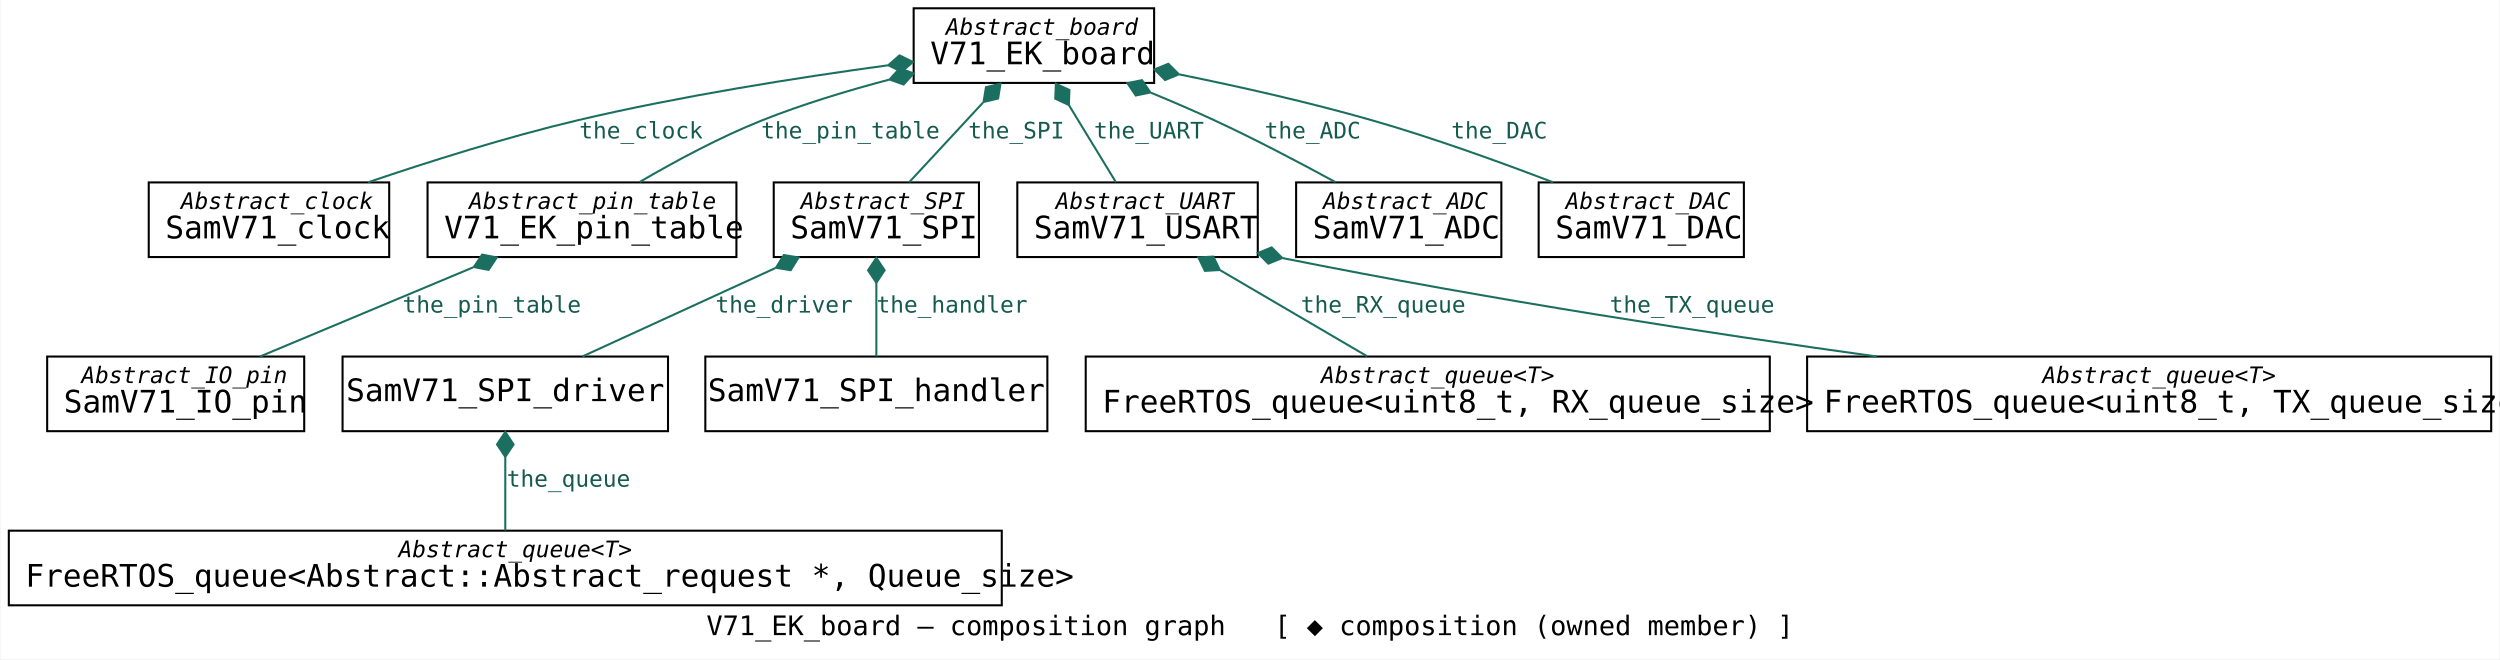
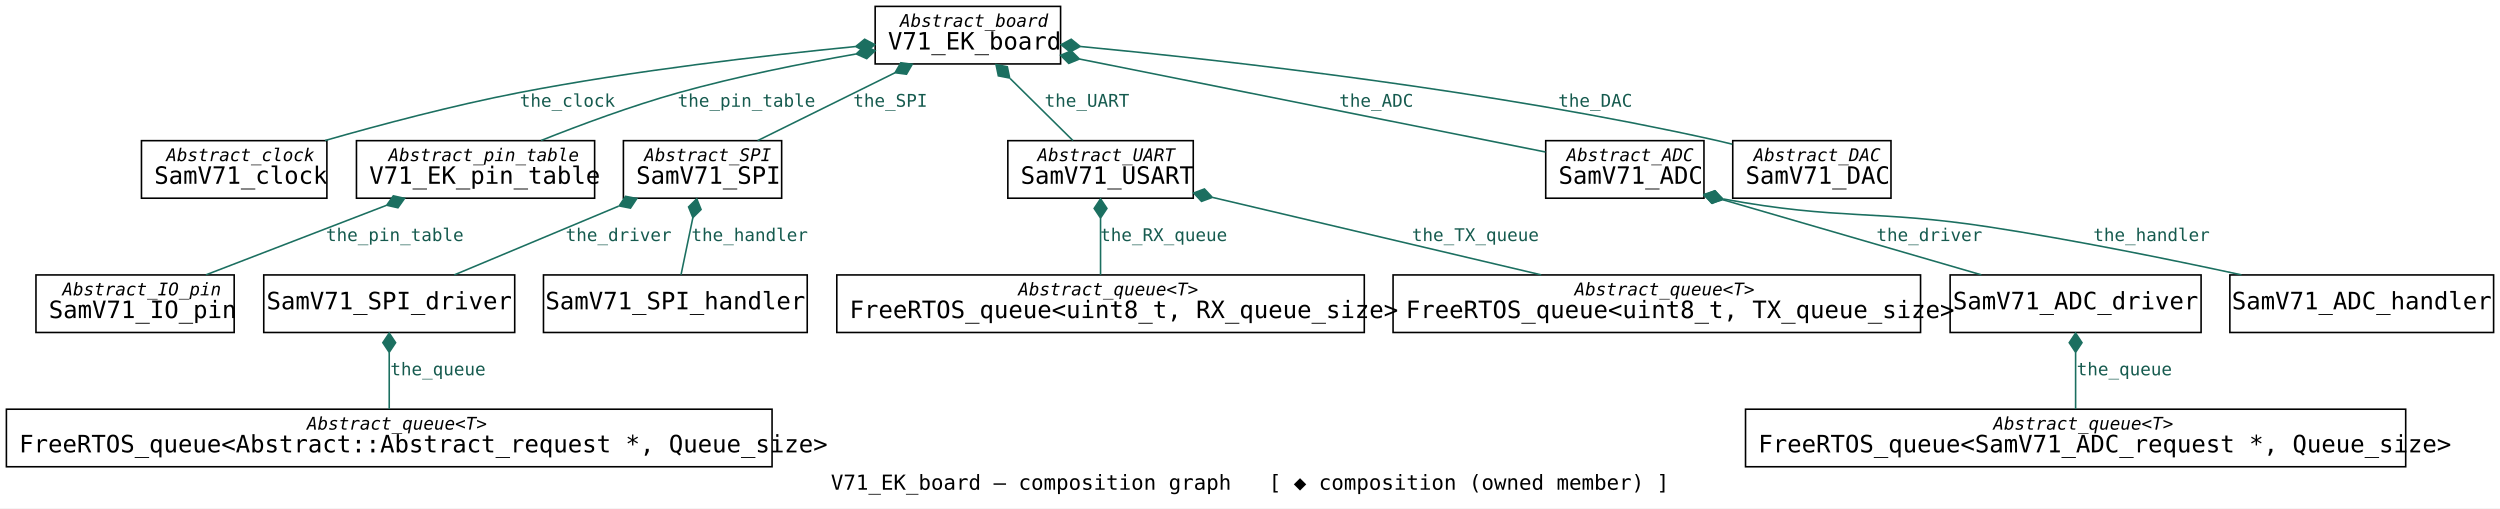
- <svg xmlns="http://www.w3.org/2000/svg" width="1206pt" height="318pt" viewBox="0.00 0.00 1205.50 318.00">
+ <svg xmlns="http://www.w3.org/2000/svg" width="1564pt" height="318pt" viewBox="0.00 0.00 1564.00 318.00">
  <g id="graph0" class="graph" transform="scale(1 1) rotate(0) translate(4 314)">
-     <polygon fill="white" stroke="transparent" points="-4,4 -4,-314 1201.5,-314 1201.5,4 -4,4" />
-     <text text-anchor="middle" x="598.75" y="-7.6" font-family="Consolas" font-size="13.00">V71_EK_board — composition graph   [ ◆ composition (owned member) ]</text>
+     <polygon fill="white" stroke="transparent" points="-4,4 -4,-314 1560,-314 1560,4 -4,4" />
+     <text text-anchor="middle" x="778" y="-7.6" font-family="Consolas" font-size="13.00">V71_EK_board — composition graph   [ ◆ composition (owned member) ]</text>
    <g id="node1" class="node">
-       <polygon fill="none" stroke="black" points="552.5,-310 436.5,-310 436.5,-274 552.5,-274 552.5,-310" />
-       <text text-anchor="start" x="452" y="-297.2" font-family="Consolas" font-style="italic" font-size="11.00">Abstract_board</text>
-       <text text-anchor="start" x="444.5" y="-283" font-family="Consolas" font-size="15.00">V71_EK_board</text>
+       <polygon fill="none" stroke="black" points="659.5,-310 543.5,-310 543.5,-274 659.5,-274 659.5,-310" />
+       <text text-anchor="start" x="559" y="-297.2" font-family="Consolas" font-style="italic" font-size="11.00">Abstract_board</text>
+       <text text-anchor="start" x="551.5" y="-283" font-family="Consolas" font-size="15.00">V71_EK_board</text>
    </g>
    <g id="node2" class="node">
-       <polygon fill="none" stroke="black" points="183.5,-226 67.5,-226 67.5,-190 183.5,-190 183.5,-226" />
-       <text text-anchor="start" x="83" y="-213.2" font-family="Consolas" font-style="italic" font-size="11.00">Abstract_clock</text>
-       <text text-anchor="start" x="75.5" y="-199" font-family="Consolas" font-size="15.00">SamV71_clock</text>
+       <polygon fill="none" stroke="black" points="200.5,-226 84.5,-226 84.5,-190 200.5,-190 200.5,-226" />
+       <text text-anchor="start" x="100" y="-213.2" font-family="Consolas" font-style="italic" font-size="11.00">Abstract_clock</text>
+       <text text-anchor="start" x="92.5" y="-199" font-family="Consolas" font-size="15.00">SamV71_clock</text>
    </g>
    <g id="edge1" class="edge">
-       <path fill="none" stroke="#1b6f60" d="M423.98,-282.48C380.56,-276.57 323.94,-267.66 274.5,-256 240.18,-247.9 202.29,-235.91 173.31,-226.07" />
-       <polygon fill="#1b6f60" stroke="#1b6f60" points="424.25,-282.52 430.72,-279.35 436.14,-284.11 429.67,-287.28 424.25,-282.52" />
-       <text text-anchor="middle" x="305" y="-247.2" font-family="Consolas" font-size="11.00" fill="#155a4e"> the_clock</text>
+       <path fill="none" stroke="#1b6f60" d="M531.15,-284.88C474.06,-279.28 391.66,-269.76 320.5,-256 279.55,-248.08 234.09,-236.02 199.37,-226.1" />
+       <polygon fill="#1b6f60" stroke="#1b6f60" points="531.34,-284.9 537.7,-281.49 543.29,-286.05 536.93,-289.46 531.34,-284.9" />
+       <text text-anchor="middle" x="351" y="-247.2" font-family="Consolas" font-size="11.00" fill="#155a4e"> the_clock</text>
    </g>
    <g id="node3" class="node">
-       <polygon fill="none" stroke="black" points="351,-226 202,-226 202,-190 351,-190 351,-226" />
-       <text text-anchor="start" x="222" y="-213.2" font-family="Consolas" font-style="italic" font-size="11.00">Abstract_pin_table</text>
-       <text text-anchor="start" x="210" y="-199" font-family="Consolas" font-size="15.00">V71_EK_pin_table</text>
+       <polygon fill="none" stroke="black" points="368,-226 219,-226 219,-190 368,-190 368,-226" />
+       <text text-anchor="start" x="239" y="-213.2" font-family="Consolas" font-style="italic" font-size="11.00">Abstract_pin_table</text>
+       <text text-anchor="start" x="227" y="-199" font-family="Consolas" font-size="15.00">V71_EK_pin_table</text>
    </g>
    <g id="edge2" class="edge">
-       <path fill="none" stroke="#1b6f60" d="M424.58,-275.56C404.55,-270.27 382.89,-263.7 363.5,-256 342.92,-247.82 320.99,-235.95 304.29,-226.19" />
-       <polygon fill="#1b6f60" stroke="#1b6f60" points="424.86,-275.63 431.67,-273.24 436.49,-278.6 429.69,-280.99 424.86,-275.63" />
-       <text text-anchor="middle" x="406" y="-247.2" font-family="Consolas" font-size="11.00" fill="#155a4e"> the_pin_table</text>
+       <path fill="none" stroke="#1b6f60" d="M531.36,-280.19C497.55,-274.28 456.6,-266.1 420.5,-256 391.18,-247.8 359.02,-235.87 334.41,-226.08" />
+       <polygon fill="#1b6f60" stroke="#1b6f60" points="531.64,-280.24 538.23,-277.31 543.47,-282.26 536.88,-285.19 531.64,-280.24" />
+       <text text-anchor="middle" x="463" y="-247.2" font-family="Consolas" font-size="11.00" fill="#155a4e"> the_pin_table</text>
    </g>
    <g id="node4" class="node">
-       <polygon fill="none" stroke="black" points="468,-226 369,-226 369,-190 468,-190 468,-226" />
-       <text text-anchor="start" x="382" y="-213.2" font-family="Consolas" font-style="italic" font-size="11.00">Abstract_SPI</text>
-       <text text-anchor="start" x="377" y="-199" font-family="Consolas" font-size="15.00">SamV71_SPI</text>
+       <polygon fill="none" stroke="black" points="485,-226 386,-226 386,-190 485,-190 485,-226" />
+       <text text-anchor="start" x="399" y="-213.2" font-family="Consolas" font-style="italic" font-size="11.00">Abstract_SPI</text>
+       <text text-anchor="start" x="394" y="-199" font-family="Consolas" font-size="15.00">SamV71_SPI</text>
    </g>
    <g id="edge3" class="edge">
-       <path fill="none" stroke="#1b6f60" d="M469.92,-264.48C458.24,-251.88 444.62,-237.18 434.33,-226.08" />
-       <polygon fill="#1b6f60" stroke="#1b6f60" points="470.23,-264.81 477.24,-266.49 478.38,-273.61 471.37,-271.93 470.23,-264.81" />
-       <text text-anchor="middle" x="486" y="-247.2" font-family="Consolas" font-size="11.00" fill="#155a4e"> the_SPI</text>
+       <path fill="none" stroke="#1b6f60" d="M555.91,-268.48C528.77,-255.07 494.87,-238.33 469.97,-226.03" />
+       <polygon fill="#1b6f60" stroke="#1b6f60" points="555.94,-268.5 563.09,-267.57 566.7,-273.81 559.55,-274.74 555.94,-268.5" />
+       <text text-anchor="middle" x="553" y="-247.2" font-family="Consolas" font-size="11.00" fill="#155a4e"> the_SPI</text>
    </g>
    <g id="node5" class="node">
-       <polygon fill="none" stroke="black" points="602.5,-226 486.5,-226 486.5,-190 602.5,-190 602.5,-226" />
-       <text text-anchor="start" x="505" y="-213.2" font-family="Consolas" font-style="italic" font-size="11.00">Abstract_UART</text>
-       <text text-anchor="start" x="494.5" y="-199" font-family="Consolas" font-size="15.00">SamV71_USART</text>
+       <polygon fill="none" stroke="black" points="742.5,-226 626.5,-226 626.5,-190 742.5,-190 742.5,-226" />
+       <text text-anchor="start" x="645" y="-213.2" font-family="Consolas" font-style="italic" font-size="11.00">Abstract_UART</text>
+       <text text-anchor="start" x="634.5" y="-199" font-family="Consolas" font-size="15.00">SamV71_USART</text>
    </g>
    <g id="edge4" class="edge">
-       <path fill="none" stroke="#1b6f60" d="M511.35,-263.36C518.88,-251.01 527.51,-236.86 534.08,-226.08" />
-       <polygon fill="#1b6f60" stroke="#1b6f60" points="511.35,-263.36 511.64,-270.57 505.1,-273.61 504.81,-266.4 511.35,-263.36" />
-       <text text-anchor="middle" x="550" y="-247.2" font-family="Consolas" font-size="11.00" fill="#155a4e"> the_UART</text>
+       <path fill="none" stroke="#1b6f60" d="M627.97,-264.85C640.81,-252.16 655.86,-237.29 667.21,-226.08" />
+       <polygon fill="#1b6f60" stroke="#1b6f60" points="627.64,-265.18 626.18,-272.24 619.1,-273.61 620.56,-266.55 627.64,-265.18" />
+       <text text-anchor="middle" x="676" y="-247.2" font-family="Consolas" font-size="11.00" fill="#155a4e"> the_UART</text>
    </g>
    <g id="node6" class="node">
-       <polygon fill="none" stroke="black" points="720,-226 621,-226 621,-190 720,-190 720,-226" />
-       <text text-anchor="start" x="634" y="-213.2" font-family="Consolas" font-style="italic" font-size="11.00">Abstract_ADC</text>
-       <text text-anchor="start" x="629" y="-199" font-family="Consolas" font-size="15.00">SamV71_ADC</text>
+       <polygon fill="none" stroke="black" points="1062,-226 963,-226 963,-190 1062,-190 1062,-226" />
+       <text text-anchor="start" x="976" y="-213.2" font-family="Consolas" font-style="italic" font-size="11.00">Abstract_ADC</text>
+       <text text-anchor="start" x="971" y="-199" font-family="Consolas" font-size="15.00">SamV71_ADC</text>
    </g>
    <g id="edge5" class="edge">
-       <path fill="none" stroke="#1b6f60" d="M550.97,-269.27C561.21,-265.05 571.73,-260.53 581.5,-256 601.32,-246.81 623,-235.39 640,-226.11" />
-       <polygon fill="#1b6f60" stroke="#1b6f60" points="550.71,-269.38 546.65,-275.34 539.59,-273.89 543.64,-267.93 550.71,-269.38" />
-       <text text-anchor="middle" x="629" y="-247.2" font-family="Consolas" font-size="11.00" fill="#155a4e"> the_ADC</text>
+       <path fill="none" stroke="#1b6f60" d="M671.33,-277.07C754.13,-260.55 890.06,-233.43 962.83,-218.91" />
+       <polygon fill="#1b6f60" stroke="#1b6f60" points="671.28,-277.08 666.18,-282.17 659.51,-279.43 664.62,-274.33 671.28,-277.08" />
+       <text text-anchor="middle" x="857" y="-247.2" font-family="Consolas" font-size="11.00" fill="#155a4e"> the_ADC</text>
    </g>
    <g id="node7" class="node">
-       <polygon fill="none" stroke="black" points="837,-226 738,-226 738,-190 837,-190 837,-226" />
-       <text text-anchor="start" x="751" y="-213.2" font-family="Consolas" font-style="italic" font-size="11.00">Abstract_DAC</text>
-       <text text-anchor="start" x="746" y="-199" font-family="Consolas" font-size="15.00">SamV71_DAC</text>
+       <polygon fill="none" stroke="black" points="1179,-226 1080,-226 1080,-190 1179,-190 1179,-226" />
+       <text text-anchor="start" x="1093" y="-213.2" font-family="Consolas" font-style="italic" font-size="11.00">Abstract_DAC</text>
+       <text text-anchor="start" x="1088" y="-199" font-family="Consolas" font-size="15.00">SamV71_DAC</text>
    </g>
    <g id="edge6" class="edge">
-       <path fill="none" stroke="#1b6f60" d="M564.77,-278.08C593.71,-272.2 627.43,-264.62 657.5,-256 687.14,-247.5 719.78,-235.69 744.94,-226.04" />
-       <polygon fill="#1b6f60" stroke="#1b6f60" points="564.45,-278.14 559.35,-283.24 552.68,-280.49 557.78,-275.4 564.45,-278.14" />
-       <text text-anchor="middle" x="719" y="-247.2" font-family="Consolas" font-size="11.00" fill="#155a4e"> the_DAC</text>
+       <path fill="none" stroke="#1b6f60" d="M671.79,-284.93C764.08,-276.12 930.79,-257.34 1070.5,-226 1073.52,-225.32 1076.61,-224.58 1079.71,-223.8" />
+       <polygon fill="#1b6f60" stroke="#1b6f60" points="671.76,-284.93 666.16,-289.47 659.82,-286.05 665.42,-281.51 671.76,-284.93" />
+       <text text-anchor="middle" x="994" y="-247.2" font-family="Consolas" font-size="11.00" fill="#155a4e"> the_DAC</text>
    </g>
    <g id="node8" class="node">
      <polygon fill="none" stroke="black" points="142.5,-142 18.5,-142 18.5,-106 142.5,-106 142.5,-142" />
      <text text-anchor="start" x="35" y="-129.2" font-family="Consolas" font-style="italic" font-size="11.00">Abstract_IO_pin</text>
      <text text-anchor="start" x="26.5" y="-115" font-family="Consolas" font-size="15.00">SamV71_IO_pin</text>
    </g>
    <g id="edge7" class="edge">
-       <path fill="none" stroke="#1b6f60" d="M223.95,-185.01C191.69,-171.52 151,-154.49 121.2,-142.03" />
-       <polygon fill="#1b6f60" stroke="#1b6f60" points="224.34,-185.18 231.42,-183.8 235.41,-189.81 228.33,-191.18 224.34,-185.18" />
-       <text text-anchor="middle" x="233" y="-163.2" font-family="Consolas" font-size="11.00" fill="#155a4e"> the_pin_table</text>
+       <path fill="none" stroke="#1b6f60" d="M237.57,-185.47C202.37,-171.92 157.57,-154.67 124.84,-142.07" />
+       <polygon fill="#1b6f60" stroke="#1b6f60" points="237.91,-185.6 244.95,-184.02 249.11,-189.91 242.07,-191.49 237.91,-185.6" />
+       <text text-anchor="middle" x="243" y="-163.2" font-family="Consolas" font-size="11.00" fill="#155a4e"> the_pin_table</text>
    </g>
    <g id="node9" class="node">
      <polygon fill="none" stroke="black" points="318,-142 161,-142 161,-106 318,-106 318,-142" />
      <text text-anchor="middle" x="239.5" y="-120.5" font-family="Consolas" font-size="15.00">SamV71_SPI_driver</text>
    </g>
    <g id="edge8" class="edge">
-       <path fill="none" stroke="#1b6f60" d="M369.73,-184.66C340.39,-171.22 303.64,-154.38 276.67,-142.03" />
-       <polygon fill="#1b6f60" stroke="#1b6f60" points="370.07,-184.81 377.19,-183.67 380.98,-189.81 373.85,-190.95 370.07,-184.81" />
-       <text text-anchor="middle" x="374" y="-163.2" font-family="Consolas" font-size="11.00" fill="#155a4e"> the_driver</text>
+       <path fill="none" stroke="#1b6f60" d="M382.95,-185.01C350.69,-171.52 310,-154.49 280.2,-142.03" />
+       <polygon fill="#1b6f60" stroke="#1b6f60" points="383.34,-185.18 390.42,-183.8 394.41,-189.81 387.33,-191.18 383.34,-185.18" />
+       <text text-anchor="middle" x="383" y="-163.2" font-family="Consolas" font-size="11.00" fill="#155a4e"> the_driver</text>
    </g>
    <g id="node10" class="node">
      <polygon fill="none" stroke="black" points="501,-142 336,-142 336,-106 501,-106 501,-142" />
      <text text-anchor="middle" x="418.5" y="-120.5" font-family="Consolas" font-size="15.00">SamV71_SPI_handler</text>
    </g>
    <g id="edge9" class="edge">
-       <path fill="none" stroke="#1b6f60" d="M418.5,-177.48C418.5,-165.59 418.5,-152.31 418.5,-142.08" />
-       <polygon fill="#1b6f60" stroke="#1b6f60" points="418.5,-177.61 422.5,-183.61 418.5,-189.61 414.5,-183.61 418.5,-177.61" />
-       <text text-anchor="middle" x="455" y="-163.2" font-family="Consolas" font-size="11.00" fill="#155a4e"> the_handler</text>
+       <path fill="none" stroke="#1b6f60" d="M429.46,-177.85C426.97,-165.88 424.18,-152.42 422.04,-142.08" />
+       <polygon fill="#1b6f60" stroke="#1b6f60" points="429.46,-177.86 434.59,-182.92 431.89,-189.61 426.76,-184.55 429.46,-177.86" />
+       <text text-anchor="middle" x="465" y="-163.2" font-family="Consolas" font-size="11.00" fill="#155a4e"> the_handler</text>
    </g>
    <g id="node11" class="node">
      <polygon fill="none" stroke="black" points="849.5,-142 519.5,-142 519.5,-106 849.5,-106 849.5,-142" />
      <text text-anchor="start" x="633" y="-129.2" font-family="Consolas" font-style="italic" font-size="11.00">Abstract_queue&lt;T&gt;</text>
      <text text-anchor="start" x="527.5" y="-115" font-family="Consolas" font-size="15.00">FreeRTOS_queue&lt;uint8_t, RX_queue_size&gt;</text>
    </g>
    <g id="edge10" class="edge">
-       <path fill="none" stroke="#1b6f60" d="M584.45,-183.6C606.99,-170.4 634.67,-154.19 655.19,-142.17" />
-       <polygon fill="#1b6f60" stroke="#1b6f60" points="584.2,-183.75 581.05,-190.23 573.85,-189.81 577,-183.33 584.2,-183.75" />
-       <text text-anchor="middle" x="663" y="-163.2" font-family="Consolas" font-size="11.00" fill="#155a4e"> the_RX_queue</text>
+       <path fill="none" stroke="#1b6f60" d="M684.5,-177.48C684.5,-165.59 684.5,-152.31 684.5,-142.08" />
+       <polygon fill="#1b6f60" stroke="#1b6f60" points="684.5,-177.61 688.5,-183.61 684.5,-189.61 680.5,-183.61 684.5,-177.61" />
+       <text text-anchor="middle" x="724" y="-163.2" font-family="Consolas" font-size="11.00" fill="#155a4e"> the_RX_queue</text>
    </g>
    <g id="node12" class="node">
      <polygon fill="none" stroke="black" points="1197.5,-142 867.5,-142 867.5,-106 1197.5,-106 1197.5,-142" />
      <text text-anchor="start" x="981" y="-129.2" font-family="Consolas" font-style="italic" font-size="11.00">Abstract_queue&lt;T&gt;</text>
      <text text-anchor="start" x="875.5" y="-115" font-family="Consolas" font-size="15.00">FreeRTOS_queue&lt;uint8_t, TX_queue_size&gt;</text>
    </g>
    <g id="edge11" class="edge">
-       <path fill="none" stroke="#1b6f60" d="M614.58,-189.48C716.22,-169.11 820.93,-153.16 901.08,-142.01" />
-       <polygon fill="#1b6f60" stroke="#1b6f60" points="614.29,-189.54 609.2,-194.65 602.53,-191.92 607.61,-186.81 614.29,-189.54" />
-       <text text-anchor="middle" x="812" y="-163.2" font-family="Consolas" font-size="11.00" fill="#155a4e"> the_TX_queue</text>
+       <path fill="none" stroke="#1b6f60" d="M754.71,-190.46C814.43,-176.39 899.85,-156.26 960.17,-142.04" />
+       <polygon fill="#1b6f60" stroke="#1b6f60" points="754.43,-190.52 749.5,-195.79 742.75,-193.28 747.67,-188.01 754.43,-190.52" />
+       <text text-anchor="middle" x="919" y="-163.2" font-family="Consolas" font-size="11.00" fill="#155a4e"> the_TX_queue</text>
    </g>
    <g id="node13" class="node">
+       <polygon fill="none" stroke="black" points="1373,-142 1216,-142 1216,-106 1373,-106 1373,-142" />
+       <text text-anchor="middle" x="1294.5" y="-120.5" font-family="Consolas" font-size="15.00">SamV71_ADC_driver</text>
+     </g>
+     <g id="edge12" class="edge">
+       <path fill="none" stroke="#1b6f60" d="M1073.84,-189.03C1134.14,-171.45 1193.09,-154.36 1235.53,-142.06" />
+       <polygon fill="#1b6f60" stroke="#1b6f60" points="1073.69,-189.07 1069.05,-194.59 1062.17,-192.43 1066.81,-186.91 1073.69,-189.07" />
+       <text text-anchor="middle" x="1203" y="-163.2" font-family="Consolas" font-size="11.00" fill="#155a4e"> the_driver</text>
+     </g>
+     <g id="node14" class="node">
+       <polygon fill="none" stroke="black" points="1556,-142 1391,-142 1391,-106 1556,-106 1556,-142" />
+       <text text-anchor="middle" x="1473.5" y="-120.5" font-family="Consolas" font-size="15.00">SamV71_ADC_handler</text>
+     </g>
+     <g id="edge13" class="edge">
+       <path fill="none" stroke="#1b6f60" d="M1074.2,-189.51C1147.24,-176.04 1169.21,-182.94 1240.5,-172 1293.53,-163.86 1352.78,-151.87 1398.27,-142.04" />
+       <polygon fill="#1b6f60" stroke="#1b6f60" points="1073.81,-189.58 1068.68,-194.64 1062.03,-191.85 1067.17,-186.79 1073.81,-189.58" />
+       <text text-anchor="middle" x="1342" y="-163.2" font-family="Consolas" font-size="11.00" fill="#155a4e"> the_handler</text>
+     </g>
+     <g id="node15" class="node">
      <polygon fill="none" stroke="black" points="479,-58 0,-58 0,-22 479,-22 479,-58" />
      <text text-anchor="start" x="188" y="-45.2" font-family="Consolas" font-style="italic" font-size="11.00">Abstract_queue&lt;T&gt;</text>
      <text text-anchor="start" x="8" y="-31" font-family="Consolas" font-size="15.00">FreeRTOS_queue&lt;Abstract::Abstract_request *, Queue_size&gt;</text>
    </g>
-     <g id="edge12" class="edge">
+     <g id="edge14" class="edge">
      <path fill="none" stroke="#1b6f60" d="M239.5,-93.48C239.5,-81.59 239.5,-68.31 239.5,-58.08" />
      <polygon fill="#1b6f60" stroke="#1b6f60" points="239.5,-93.61 243.5,-99.61 239.5,-105.61 235.5,-99.61 239.5,-93.61" />
      <text text-anchor="middle" x="270" y="-79.2" font-family="Consolas" font-size="11.00" fill="#155a4e"> the_queue</text>
    </g>
+     <g id="node16" class="node">
+       <polygon fill="none" stroke="black" points="1501,-58 1088,-58 1088,-22 1501,-22 1501,-58" />
+       <text text-anchor="start" x="1243" y="-45.2" font-family="Consolas" font-style="italic" font-size="11.00">Abstract_queue&lt;T&gt;</text>
+       <text text-anchor="start" x="1096" y="-31" font-family="Consolas" font-size="15.00">FreeRTOS_queue&lt;SamV71_ADC_request *, Queue_size&gt;</text>
+     </g>
+     <g id="edge15" class="edge">
+       <path fill="none" stroke="#1b6f60" d="M1294.5,-93.48C1294.5,-81.59 1294.5,-68.31 1294.5,-58.08" />
+       <polygon fill="#1b6f60" stroke="#1b6f60" points="1294.5,-93.61 1298.5,-99.61 1294.5,-105.61 1290.5,-99.61 1294.5,-93.61" />
+       <text text-anchor="middle" x="1325" y="-79.2" font-family="Consolas" font-size="11.00" fill="#155a4e"> the_queue</text>
+     </g>
  </g>
</svg>
